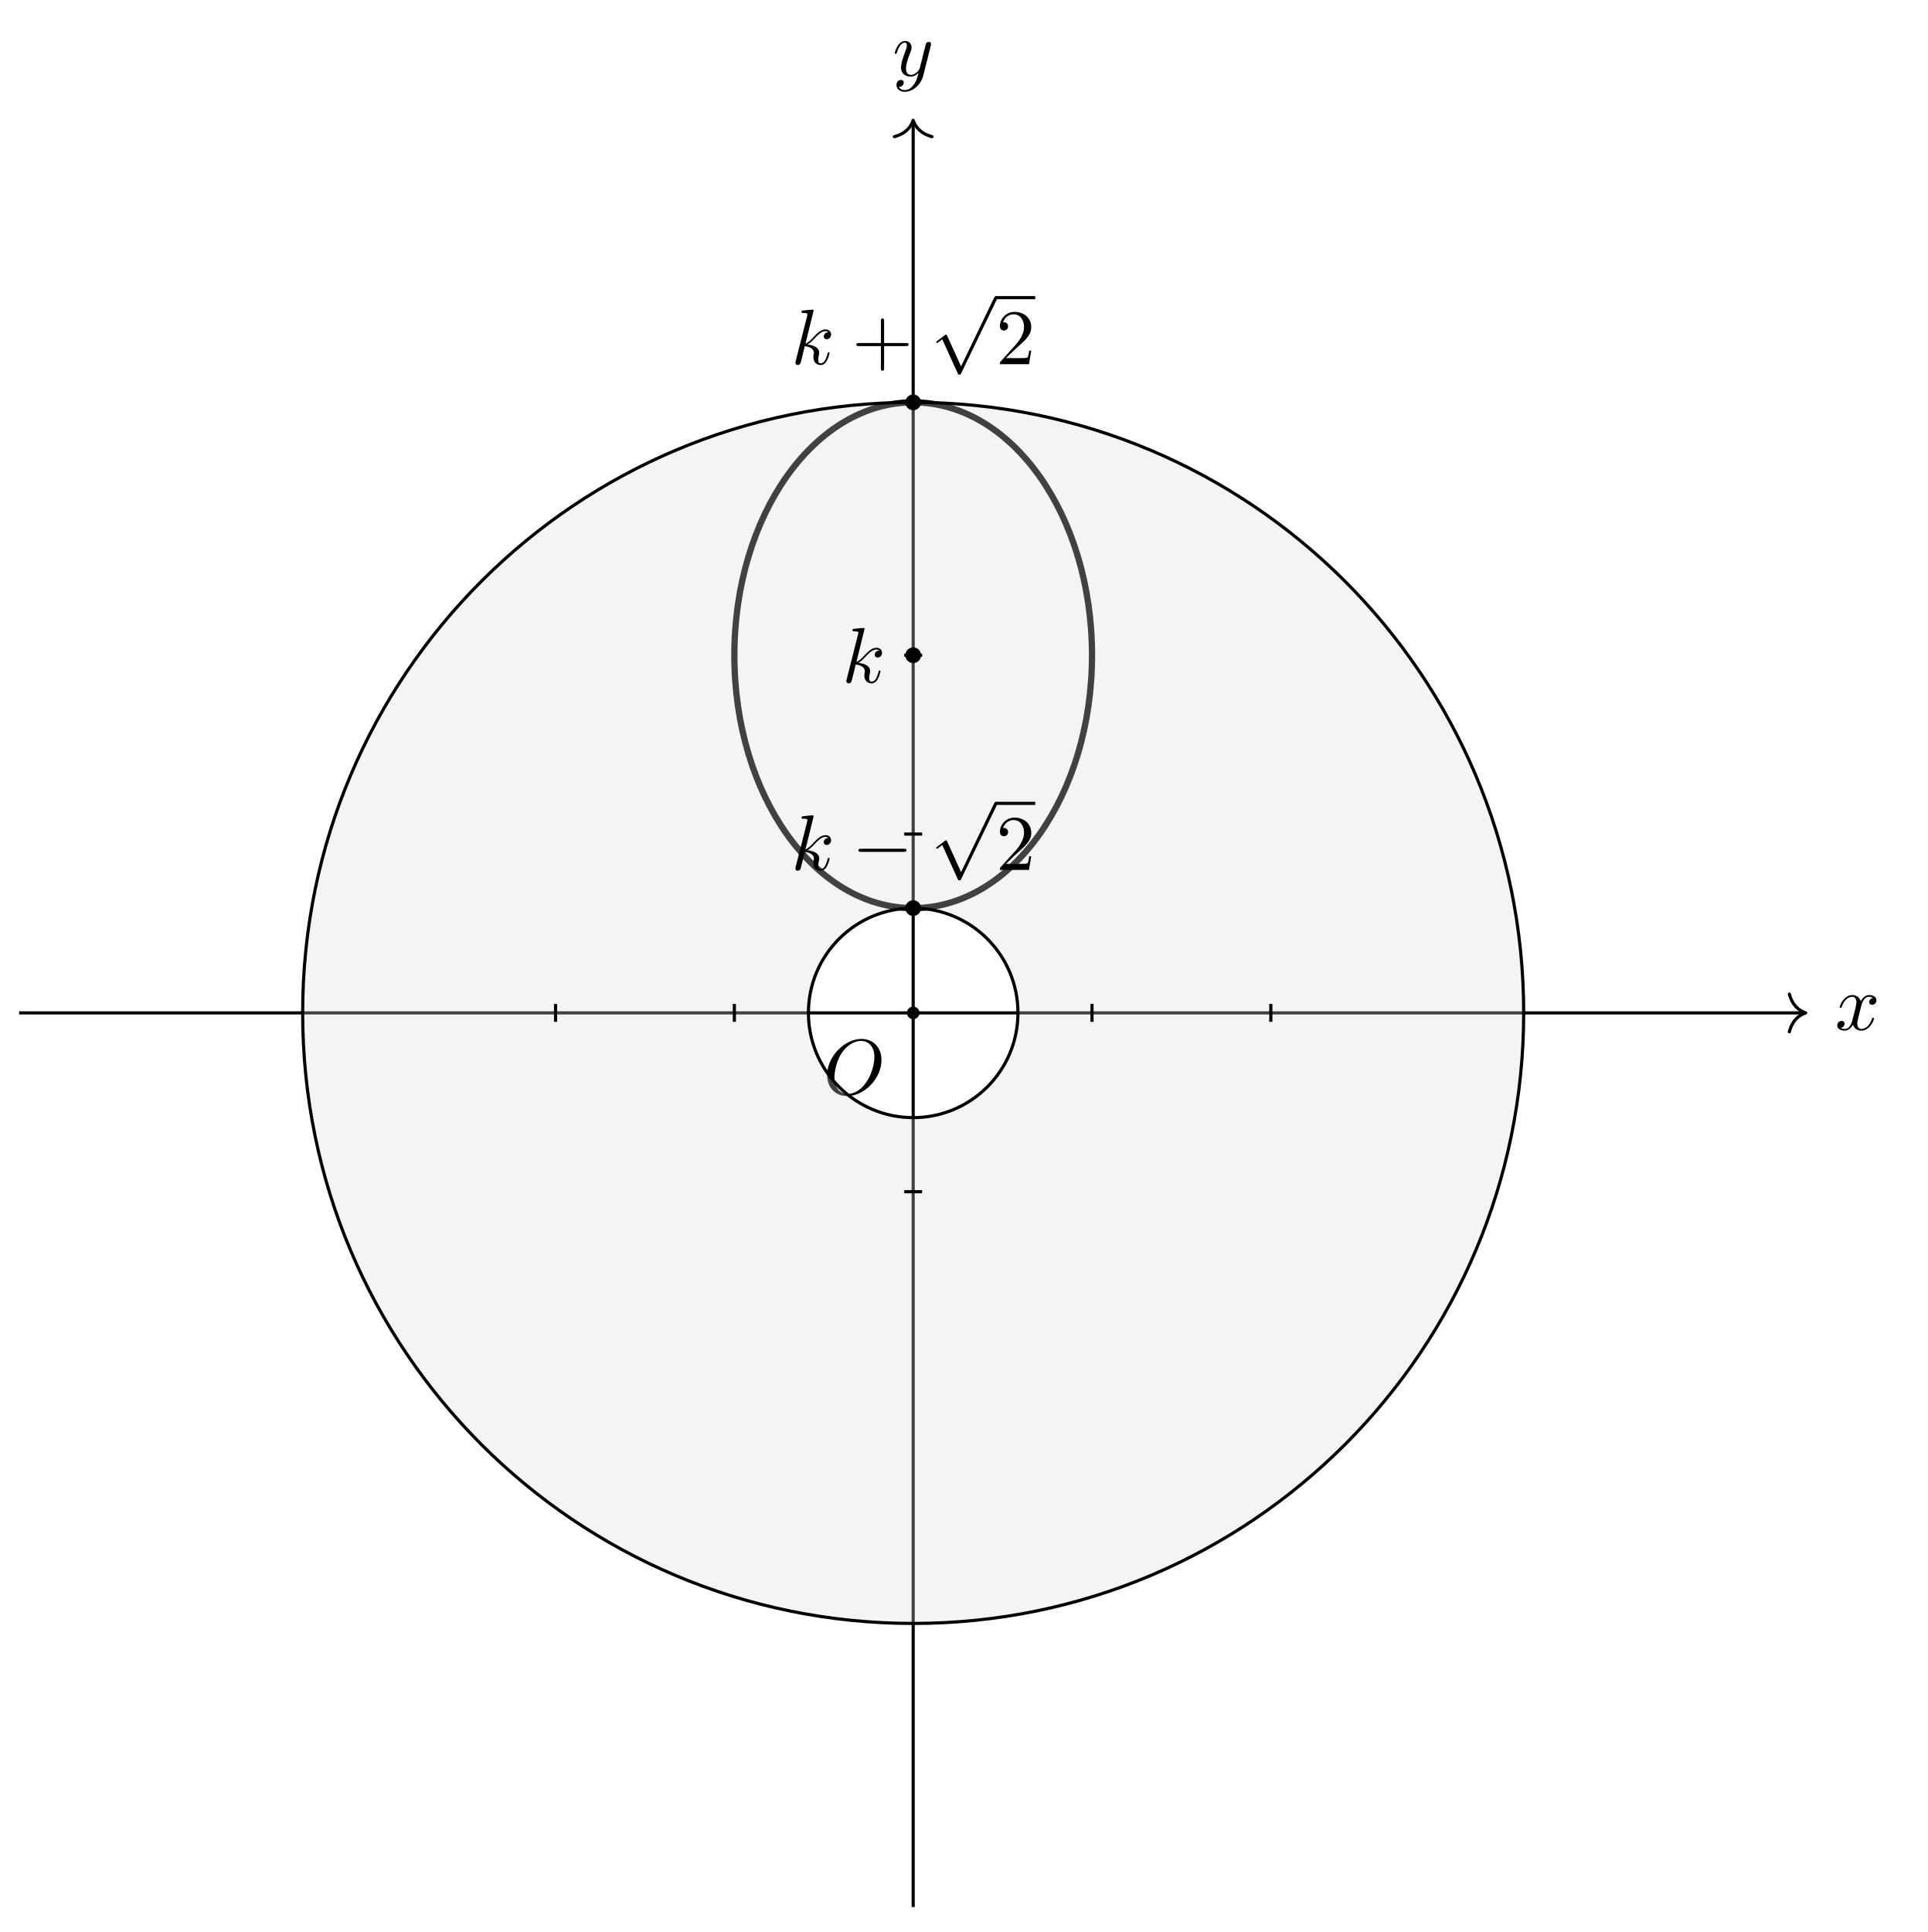
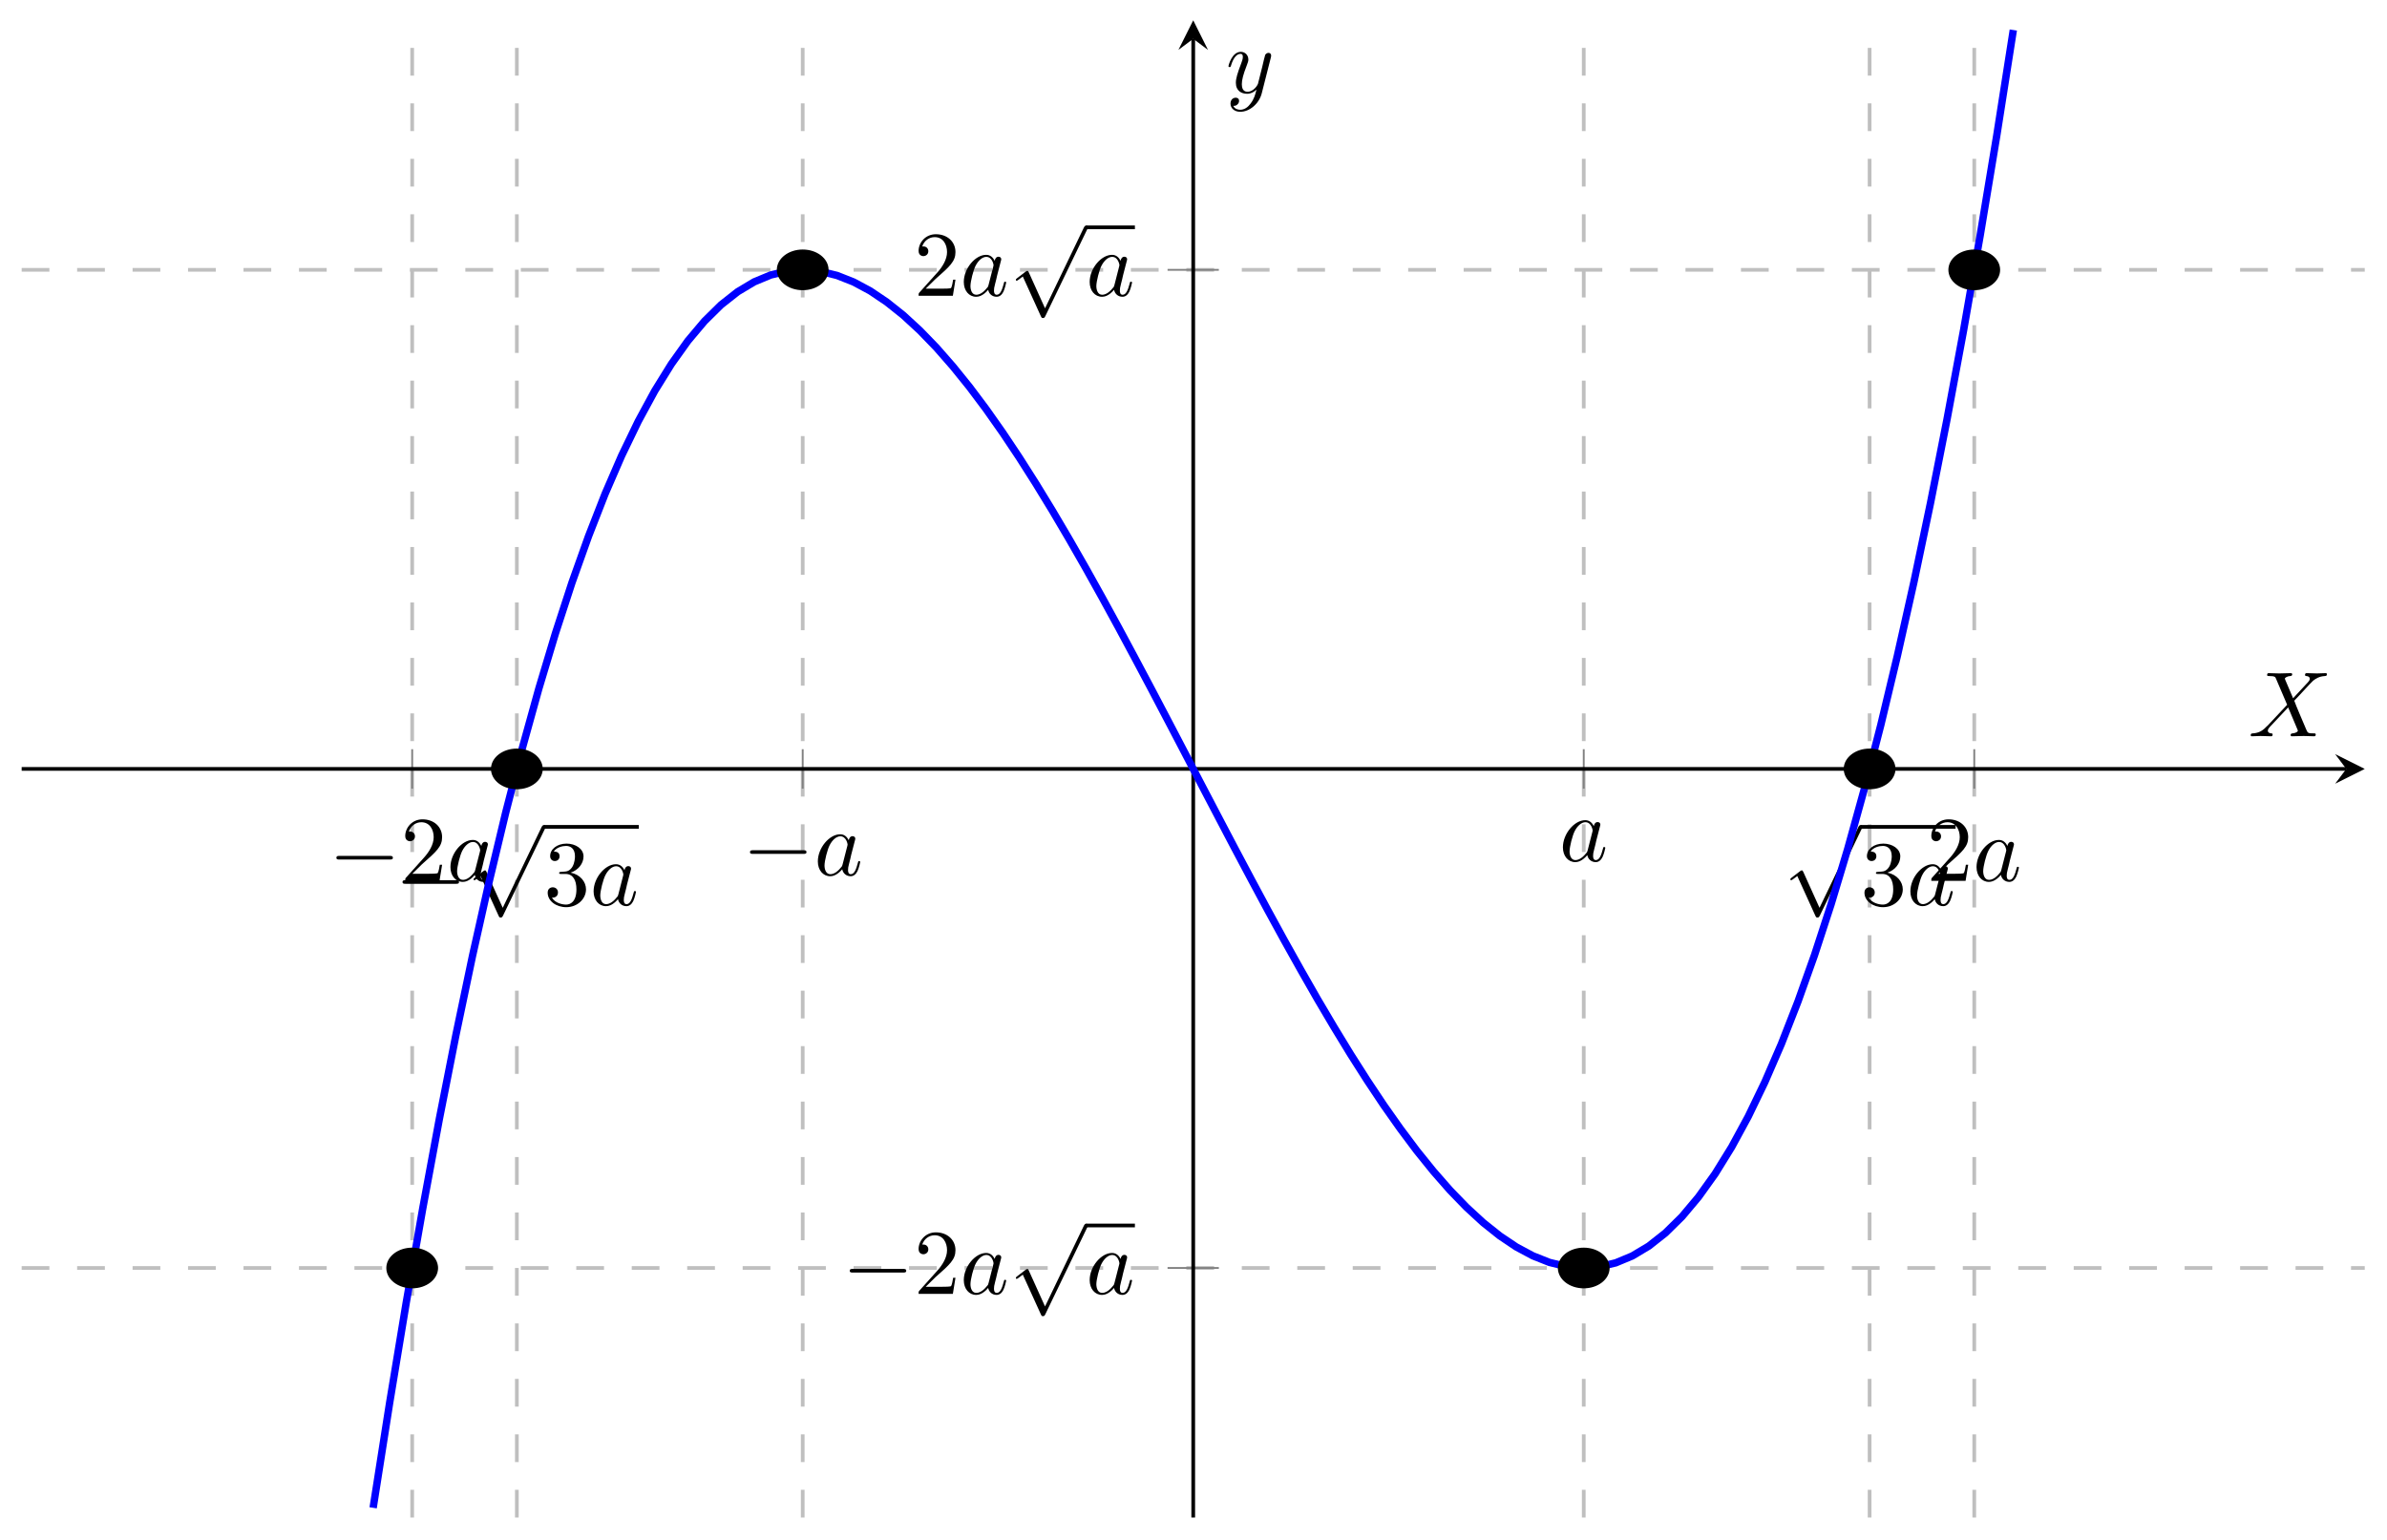
- <svg xmlns="http://www.w3.org/2000/svg" xmlns:xlink="http://www.w3.org/1999/xlink" width="243.491pt" height="244.024pt" viewBox="0 0 243.491 244.024">
+ <svg xmlns="http://www.w3.org/2000/svg" xmlns:xlink="http://www.w3.org/1999/xlink" width="256.935pt" height="165.772pt" viewBox="0 0 256.935 165.772">
  <defs>
    <g>
      <g id="glyph-0-0">
-         <path d="M 3.312 -3 C 3.375 -3.25 3.609 -4.172 4.297 -4.172 C 4.344 -4.172 4.578 -4.172 4.797 -4.031 C 4.516 -3.984 4.312 -3.734 4.312 -3.5 C 4.312 -3.344 4.422 -3.156 4.688 -3.156 C 4.906 -3.156 5.234 -3.328 5.234 -3.734 C 5.234 -4.25 4.641 -4.391 4.312 -4.391 C 3.734 -4.391 3.391 -3.859 3.266 -3.625 C 3.016 -4.281 2.484 -4.391 2.188 -4.391 C 1.156 -4.391 0.594 -3.109 0.594 -2.859 C 0.594 -2.766 0.688 -2.766 0.719 -2.766 C 0.797 -2.766 0.828 -2.781 0.844 -2.875 C 1.188 -3.922 1.828 -4.172 2.172 -4.172 C 2.359 -4.172 2.703 -4.078 2.703 -3.5 C 2.703 -3.188 2.547 -2.531 2.172 -1.141 C 2.016 -0.531 1.672 -0.109 1.234 -0.109 C 1.172 -0.109 0.938 -0.109 0.734 -0.234 C 0.984 -0.281 1.203 -0.5 1.203 -0.781 C 1.203 -1.047 0.984 -1.125 0.828 -1.125 C 0.531 -1.125 0.281 -0.859 0.281 -0.547 C 0.281 -0.094 0.781 0.109 1.219 0.109 C 1.875 0.109 2.234 -0.578 2.266 -0.641 C 2.375 -0.281 2.734 0.109 3.328 0.109 C 4.359 0.109 4.922 -1.172 4.922 -1.422 C 4.922 -1.516 4.828 -1.516 4.797 -1.516 C 4.719 -1.516 4.688 -1.484 4.672 -1.406 C 4.344 -0.344 3.672 -0.109 3.359 -0.109 C 2.969 -0.109 2.812 -0.422 2.812 -0.766 C 2.812 -0.984 2.875 -1.203 2.969 -1.641 Z M 3.312 -3 " />
+         <path d="M 6.562 -2.297 C 6.734 -2.297 6.906 -2.297 6.906 -2.484 C 6.906 -2.688 6.734 -2.688 6.562 -2.688 L 1.172 -2.688 C 1 -2.688 0.828 -2.688 0.828 -2.484 C 0.828 -2.297 1 -2.297 1.172 -2.297 Z M 6.562 -2.297 " />
      </g>
      <g id="glyph-0-1">
-         <path d="M 4.828 -3.781 C 4.859 -3.922 4.859 -3.938 4.859 -4.016 C 4.859 -4.188 4.719 -4.281 4.578 -4.281 C 4.469 -4.281 4.312 -4.219 4.234 -4.062 C 4.203 -4.016 4.125 -3.703 4.094 -3.531 C 4.016 -3.281 3.953 -3 3.891 -2.734 L 3.438 -0.953 C 3.406 -0.797 2.969 -0.109 2.328 -0.109 C 1.812 -0.109 1.703 -0.547 1.703 -0.906 C 1.703 -1.375 1.875 -1.984 2.219 -2.859 C 2.375 -3.266 2.406 -3.375 2.406 -3.578 C 2.406 -4.016 2.094 -4.391 1.594 -4.391 C 0.656 -4.391 0.281 -2.953 0.281 -2.859 C 0.281 -2.766 0.391 -2.766 0.406 -2.766 C 0.5 -2.766 0.516 -2.781 0.562 -2.938 C 0.828 -3.875 1.234 -4.172 1.562 -4.172 C 1.641 -4.172 1.812 -4.172 1.812 -3.844 C 1.812 -3.609 1.719 -3.344 1.641 -3.156 C 1.25 -2.109 1.078 -1.531 1.078 -1.078 C 1.078 -0.188 1.703 0.109 2.281 0.109 C 2.672 0.109 3 -0.062 3.281 -0.344 C 3.156 0.172 3.031 0.672 2.641 1.188 C 2.375 1.531 2 1.812 1.547 1.812 C 1.406 1.812 0.969 1.781 0.797 1.406 C 0.953 1.406 1.078 1.406 1.219 1.281 C 1.312 1.188 1.422 1.062 1.422 0.875 C 1.422 0.562 1.156 0.531 1.047 0.531 C 0.828 0.531 0.5 0.688 0.5 1.172 C 0.5 1.672 0.938 2.031 1.547 2.031 C 2.562 2.031 3.594 1.125 3.875 0.016 Z M 4.828 -3.781 " />
-       </g>
-       <g id="glyph-0-2">
-         <path d="M 7.344 -4.328 C 7.344 -5.922 6.297 -7 4.812 -7 C 2.672 -7 0.484 -4.75 0.484 -2.438 C 0.484 -0.781 1.594 0.219 3.031 0.219 C 5.125 0.219 7.344 -1.953 7.344 -4.328 Z M 3.078 -0.047 C 2.109 -0.047 1.406 -0.844 1.406 -2.156 C 1.406 -2.594 1.547 -4.031 2.312 -5.203 C 3 -6.234 3.969 -6.75 4.75 -6.75 C 5.562 -6.75 6.453 -6.188 6.453 -4.719 C 6.453 -4 6.188 -2.453 5.203 -1.234 C 4.734 -0.625 3.922 -0.047 3.078 -0.047 Z M 3.078 -0.047 " />
-       </g>
-       <g id="glyph-0-3">
-         <path d="M 2.844 -6.781 C 2.844 -6.781 2.844 -6.891 2.719 -6.891 C 2.484 -6.891 1.766 -6.812 1.516 -6.781 C 1.422 -6.781 1.312 -6.766 1.312 -6.594 C 1.312 -6.469 1.406 -6.469 1.562 -6.469 C 2.031 -6.469 2.047 -6.406 2.047 -6.297 L 2.031 -6.109 L 0.578 -0.391 C 0.547 -0.25 0.547 -0.234 0.547 -0.172 C 0.547 0.062 0.75 0.109 0.828 0.109 C 0.969 0.109 1.109 0.016 1.172 -0.094 C 1.219 -0.188 1.672 -2.031 1.719 -2.266 C 2.062 -2.25 2.875 -2.078 2.875 -1.422 C 2.875 -1.359 2.875 -1.312 2.844 -1.219 C 2.828 -1.094 2.812 -0.984 2.812 -0.875 C 2.812 -0.281 3.203 0.109 3.719 0.109 C 4.016 0.109 4.281 -0.047 4.5 -0.422 C 4.75 -0.859 4.859 -1.406 4.859 -1.422 C 4.859 -1.516 4.766 -1.516 4.75 -1.516 C 4.641 -1.516 4.641 -1.484 4.609 -1.344 C 4.406 -0.609 4.172 -0.109 3.734 -0.109 C 3.547 -0.109 3.422 -0.219 3.422 -0.578 C 3.422 -0.75 3.469 -0.969 3.5 -1.125 C 3.547 -1.297 3.547 -1.344 3.547 -1.438 C 3.547 -2.078 2.922 -2.375 2.078 -2.484 C 2.375 -2.656 2.703 -2.969 2.922 -3.219 C 3.406 -3.734 3.859 -4.172 4.344 -4.172 C 4.406 -4.172 4.422 -4.172 4.438 -4.156 C 4.547 -4.141 4.562 -4.141 4.641 -4.078 C 4.656 -4.062 4.656 -4.062 4.688 -4.031 C 4.203 -4.016 4.125 -3.625 4.125 -3.5 C 4.125 -3.344 4.234 -3.156 4.5 -3.156 C 4.75 -3.156 5.047 -3.375 5.047 -3.766 C 5.047 -4.062 4.812 -4.391 4.359 -4.391 C 4.094 -4.391 3.625 -4.312 2.922 -3.516 C 2.578 -3.141 2.188 -2.734 1.812 -2.594 Z M 2.844 -6.781 " />
+         <path d="M 3.875 8.516 L 2.125 4.641 C 2.047 4.484 2 4.484 1.969 4.484 C 1.953 4.484 1.906 4.484 1.797 4.562 L 0.859 5.281 C 0.734 5.375 0.734 5.406 0.734 5.438 C 0.734 5.484 0.75 5.547 0.828 5.547 C 0.891 5.547 1.062 5.406 1.172 5.328 C 1.219 5.281 1.375 5.172 1.484 5.094 L 3.438 9.391 C 3.516 9.562 3.562 9.562 3.656 9.562 C 3.797 9.562 3.828 9.5 3.906 9.359 L 8.422 0 C 8.484 -0.141 8.484 -0.172 8.484 -0.203 C 8.484 -0.297 8.406 -0.391 8.297 -0.391 C 8.219 -0.391 8.141 -0.344 8.062 -0.188 Z M 3.875 8.516 " />
      </g>
      <g id="glyph-1-0">
-         <path d="M 4.062 -2.281 L 6.828 -2.281 C 6.969 -2.281 7.156 -2.281 7.156 -2.484 C 7.156 -2.672 6.969 -2.672 6.828 -2.672 L 4.062 -2.672 L 4.062 -5.453 C 4.062 -5.594 4.062 -5.781 3.859 -5.781 C 3.656 -5.781 3.656 -5.594 3.656 -5.453 L 3.656 -2.672 L 0.891 -2.672 C 0.75 -2.672 0.562 -2.672 0.562 -2.484 C 0.562 -2.281 0.75 -2.281 0.891 -2.281 L 3.656 -2.281 L 3.656 0.5 C 3.656 0.641 3.656 0.828 3.859 0.828 C 4.062 0.828 4.062 0.641 4.062 0.5 Z M 4.062 -2.281 " />
+         <path d="M 1.266 -0.766 L 2.312 -1.797 C 3.875 -3.172 4.469 -3.703 4.469 -4.703 C 4.469 -5.828 3.578 -6.625 2.359 -6.625 C 1.234 -6.625 0.5 -5.719 0.5 -4.828 C 0.5 -4.266 1 -4.266 1.031 -4.266 C 1.188 -4.266 1.547 -4.391 1.547 -4.797 C 1.547 -5.062 1.359 -5.312 1.016 -5.312 C 0.938 -5.312 0.922 -5.312 0.891 -5.312 C 1.109 -5.953 1.656 -6.312 2.234 -6.312 C 3.141 -6.312 3.562 -5.516 3.562 -4.703 C 3.562 -3.906 3.062 -3.109 2.516 -2.5 L 0.609 -0.375 C 0.5 -0.266 0.5 -0.234 0.5 0 L 4.188 0 L 4.469 -1.734 L 4.219 -1.734 C 4.172 -1.438 4.094 -1 4 -0.844 C 3.938 -0.766 3.281 -0.766 3.062 -0.766 Z M 1.266 -0.766 " />
      </g>
      <g id="glyph-1-1">
-         <path d="M 1.266 -0.766 L 2.312 -1.781 C 3.859 -3.156 4.453 -3.688 4.453 -4.688 C 4.453 -5.812 3.562 -6.609 2.344 -6.609 C 1.234 -6.609 0.5 -5.688 0.5 -4.812 C 0.5 -4.25 0.984 -4.25 1.016 -4.25 C 1.188 -4.25 1.531 -4.375 1.531 -4.781 C 1.531 -5.047 1.359 -5.297 1.016 -5.297 C 0.938 -5.297 0.906 -5.297 0.891 -5.281 C 1.109 -5.938 1.641 -6.297 2.219 -6.297 C 3.125 -6.297 3.547 -5.5 3.547 -4.688 C 3.547 -3.891 3.062 -3.109 2.516 -2.484 L 0.609 -0.359 C 0.5 -0.266 0.5 -0.234 0.5 0 L 4.172 0 L 4.453 -1.719 L 4.203 -1.719 C 4.156 -1.422 4.094 -0.984 3.984 -0.844 C 3.922 -0.766 3.266 -0.766 3.047 -0.766 Z M 1.266 -0.766 " />
+         <path d="M 2.891 -3.5 C 3.703 -3.766 4.281 -4.469 4.281 -5.25 C 4.281 -6.078 3.406 -6.625 2.453 -6.625 C 1.438 -6.625 0.688 -6.031 0.688 -5.281 C 0.688 -4.953 0.906 -4.75 1.188 -4.75 C 1.5 -4.75 1.703 -4.969 1.703 -5.266 C 1.703 -5.766 1.234 -5.766 1.078 -5.766 C 1.391 -6.25 2.047 -6.375 2.406 -6.375 C 2.812 -6.375 3.359 -6.156 3.359 -5.266 C 3.359 -5.141 3.344 -4.562 3.078 -4.125 C 2.781 -3.656 2.453 -3.625 2.203 -3.609 C 2.125 -3.609 1.875 -3.578 1.812 -3.578 C 1.734 -3.578 1.656 -3.562 1.656 -3.469 C 1.656 -3.359 1.734 -3.359 1.906 -3.359 L 2.344 -3.359 C 3.156 -3.359 3.516 -2.672 3.516 -1.703 C 3.516 -0.344 2.844 -0.062 2.406 -0.062 C 1.969 -0.062 1.219 -0.234 0.875 -0.812 C 1.219 -0.766 1.531 -0.984 1.531 -1.359 C 1.531 -1.719 1.266 -1.922 0.969 -1.922 C 0.734 -1.922 0.422 -1.781 0.422 -1.344 C 0.422 -0.438 1.344 0.219 2.422 0.219 C 3.641 0.219 4.547 -0.688 4.547 -1.703 C 4.547 -2.516 3.922 -3.297 2.891 -3.5 Z M 2.891 -3.5 " />
      </g>
      <g id="glyph-2-0">
-         <path d="M 3.859 8.484 L 2.109 4.625 C 2.047 4.469 2 4.469 1.969 4.469 C 1.953 4.469 1.906 4.469 1.797 4.547 L 0.859 5.266 C 0.719 5.359 0.719 5.391 0.719 5.422 C 0.719 5.469 0.75 5.531 0.828 5.531 C 0.891 5.531 1.047 5.391 1.156 5.312 C 1.219 5.266 1.375 5.156 1.484 5.062 L 3.438 9.359 C 3.5 9.531 3.547 9.531 3.641 9.531 C 3.797 9.531 3.812 9.469 3.891 9.328 L 8.391 0 C 8.469 -0.141 8.469 -0.172 8.469 -0.203 C 8.469 -0.297 8.391 -0.391 8.266 -0.391 C 8.188 -0.391 8.109 -0.344 8.031 -0.188 Z M 3.859 8.484 " />
+         <path d="M 3.719 -3.766 C 3.531 -4.125 3.25 -4.406 2.797 -4.406 C 1.625 -4.406 0.391 -2.938 0.391 -1.484 C 0.391 -0.547 0.953 0.109 1.719 0.109 C 1.922 0.109 2.422 0.062 3.016 -0.641 C 3.094 -0.219 3.438 0.109 3.922 0.109 C 4.266 0.109 4.5 -0.125 4.656 -0.438 C 4.828 -0.797 4.953 -1.406 4.953 -1.422 C 4.953 -1.516 4.859 -1.516 4.844 -1.516 C 4.734 -1.516 4.734 -1.484 4.703 -1.344 C 4.531 -0.703 4.344 -0.109 3.938 -0.109 C 3.672 -0.109 3.641 -0.375 3.641 -0.562 C 3.641 -0.781 3.656 -0.859 3.766 -1.297 C 3.875 -1.719 3.906 -1.828 3.984 -2.203 L 4.344 -3.594 C 4.422 -3.875 4.422 -3.891 4.422 -3.938 C 4.422 -4.094 4.297 -4.203 4.125 -4.203 C 3.891 -4.203 3.75 -3.984 3.719 -3.766 Z M 3.062 -1.188 C 3.016 -1 3.016 -0.984 2.859 -0.812 C 2.422 -0.266 2.016 -0.109 1.734 -0.109 C 1.25 -0.109 1.109 -0.656 1.109 -1.047 C 1.109 -1.547 1.422 -2.766 1.656 -3.219 C 1.953 -3.812 2.406 -4.188 2.812 -4.188 C 3.453 -4.188 3.594 -3.359 3.594 -3.297 C 3.594 -3.25 3.578 -3.188 3.562 -3.141 Z M 3.062 -1.188 " />
      </g>
      <g id="glyph-2-1">
-         <path d="M 6.531 -2.281 C 6.703 -2.281 6.891 -2.281 6.891 -2.484 C 6.891 -2.672 6.703 -2.672 6.531 -2.672 L 1.172 -2.672 C 1 -2.672 0.828 -2.672 0.828 -2.484 C 0.828 -2.281 1 -2.281 1.172 -2.281 Z M 6.531 -2.281 " />
+         <path d="M 4.828 -4.094 L 3.984 -6.078 C 3.969 -6.156 3.938 -6.188 3.938 -6.203 C 3.938 -6.266 4.109 -6.453 4.531 -6.484 C 4.625 -6.5 4.734 -6.516 4.734 -6.672 C 4.734 -6.797 4.609 -6.797 4.578 -6.797 C 4.172 -6.797 3.75 -6.766 3.328 -6.766 C 3.078 -6.766 2.453 -6.797 2.203 -6.797 C 2.156 -6.797 2.031 -6.797 2.031 -6.594 C 2.031 -6.484 2.125 -6.484 2.266 -6.484 C 2.859 -6.484 2.922 -6.391 3 -6.172 L 4.188 -3.391 L 2.078 -1.141 L 1.953 -1.031 C 1.469 -0.5 1 -0.344 0.484 -0.312 C 0.359 -0.297 0.266 -0.297 0.266 -0.109 C 0.266 -0.094 0.266 0 0.391 0 C 0.703 0 1.031 -0.031 1.328 -0.031 C 1.703 -0.031 2.094 0 2.453 0 C 2.516 0 2.625 0 2.625 -0.203 C 2.625 -0.297 2.531 -0.312 2.516 -0.312 C 2.422 -0.312 2.109 -0.344 2.109 -0.609 C 2.109 -0.781 2.266 -0.938 2.375 -1.062 L 3.391 -2.141 L 4.297 -3.109 L 5.297 -0.734 C 5.328 -0.625 5.344 -0.609 5.344 -0.594 C 5.344 -0.516 5.156 -0.344 4.766 -0.312 C 4.656 -0.297 4.562 -0.281 4.562 -0.125 C 4.562 0 4.672 0 4.719 0 C 5 0 5.688 -0.031 5.969 -0.031 C 6.219 -0.031 6.828 0 7.078 0 C 7.141 0 7.266 0 7.266 -0.188 C 7.266 -0.312 7.172 -0.312 7.094 -0.312 C 6.422 -0.312 6.406 -0.344 6.234 -0.75 C 5.844 -1.672 5.172 -3.219 4.953 -3.828 C 5.625 -4.516 6.672 -5.703 6.984 -5.984 C 7.281 -6.219 7.656 -6.453 8.25 -6.484 C 8.375 -6.5 8.469 -6.5 8.469 -6.688 C 8.469 -6.703 8.469 -6.797 8.344 -6.797 C 8.047 -6.797 7.719 -6.766 7.406 -6.766 C 7.031 -6.766 6.656 -6.797 6.297 -6.797 C 6.234 -6.797 6.109 -6.797 6.109 -6.594 C 6.109 -6.531 6.156 -6.5 6.234 -6.484 C 6.312 -6.484 6.625 -6.453 6.625 -6.188 C 6.625 -6.047 6.516 -5.906 6.438 -5.828 Z M 4.828 -4.094 " />
+       </g>
+       <g id="glyph-2-2">
+         <path d="M 4.844 -3.797 C 4.875 -3.938 4.875 -3.953 4.875 -4.016 C 4.875 -4.203 4.734 -4.297 4.594 -4.297 C 4.484 -4.297 4.328 -4.234 4.234 -4.078 C 4.219 -4.031 4.141 -3.719 4.094 -3.547 C 4.031 -3.281 3.969 -3.016 3.906 -2.75 L 3.453 -0.953 C 3.406 -0.812 2.984 -0.109 2.328 -0.109 C 1.828 -0.109 1.719 -0.547 1.719 -0.922 C 1.719 -1.375 1.875 -1.984 2.219 -2.859 C 2.375 -3.281 2.422 -3.391 2.422 -3.578 C 2.422 -4.031 2.094 -4.406 1.609 -4.406 C 0.656 -4.406 0.281 -2.953 0.281 -2.859 C 0.281 -2.766 0.391 -2.766 0.406 -2.766 C 0.5 -2.766 0.516 -2.781 0.562 -2.953 C 0.844 -3.875 1.234 -4.188 1.578 -4.188 C 1.656 -4.188 1.828 -4.188 1.828 -3.859 C 1.828 -3.609 1.719 -3.359 1.656 -3.172 C 1.25 -2.109 1.078 -1.547 1.078 -1.078 C 1.078 -0.188 1.703 0.109 2.297 0.109 C 2.672 0.109 3.016 -0.062 3.297 -0.344 C 3.172 0.172 3.047 0.672 2.641 1.188 C 2.391 1.531 2.016 1.828 1.547 1.828 C 1.406 1.828 0.969 1.797 0.797 1.406 C 0.953 1.406 1.078 1.406 1.219 1.281 C 1.328 1.188 1.422 1.062 1.422 0.875 C 1.422 0.562 1.156 0.531 1.062 0.531 C 0.828 0.531 0.5 0.688 0.5 1.172 C 0.5 1.672 0.938 2.047 1.547 2.047 C 2.578 2.047 3.609 1.141 3.875 0.016 Z M 4.844 -3.797 " />
      </g>
    </g>
+     <clipPath id="clip-0">
+       <path clip-rule="nonzero" d="M 28 0 L 228 0 L 228 165.543 L 28 165.543 Z M 28 0 " />
+     </clipPath>
  </defs>
-   <path fill="none" stroke-width="0.399" stroke-linecap="butt" stroke-linejoin="miter" stroke="rgb(0%, 0%, 0%)" stroke-opacity="1" stroke-miterlimit="10" d="M -113.387 0.001 L 112.988 0.001 " transform="matrix(0.996016, 0, 0, -0.996016, 115.3491, 127.9343)" />
-   <path fill="none" stroke-width="0.399" stroke-linecap="round" stroke-linejoin="round" stroke="rgb(0%, 0%, 0%)" stroke-opacity="1" stroke-miterlimit="10" d="M -2.071 2.389 C -1.695 0.958 -0.852 0.279 -0.001 0.001 C -0.852 -0.278 -1.695 -0.956 -2.071 -2.392 " transform="matrix(0.996016, 0, 0, -0.996016, 228.0866, 127.9343)" />
+   <path fill="none" stroke-width="0.399" stroke-linecap="butt" stroke-linejoin="miter" stroke="rgb(75%, 75%, 75%)" stroke-opacity="1" stroke-dasharray="2.989 2.989" stroke-miterlimit="10" d="M 42.092 -0 L 42.092 161.389 M 53.373 -0 L 53.373 161.389 M 84.185 -0 L 84.185 161.389 M 168.371 -0 L 168.371 161.389 M 199.183 -0 L 199.183 161.389 M 210.464 -0 L 210.464 161.389 " transform="matrix(0.998627, 0, 0, -0.998627, 2.332983, 163.3553)" />
+   <path fill="none" stroke-width="0.399" stroke-linecap="butt" stroke-linejoin="miter" stroke="rgb(75%, 75%, 75%)" stroke-opacity="1" stroke-dasharray="2.989 2.989" stroke-miterlimit="10" d="M -0.001 26.9 L 252.553 26.9 M -0.001 134.493 L 252.553 134.493 " transform="matrix(0.998627, 0, 0, -0.998627, 2.332983, 163.3553)" />
+   <path fill="none" stroke-width="0.199" stroke-linecap="butt" stroke-linejoin="miter" stroke="rgb(50%, 50%, 50%)" stroke-opacity="1" stroke-miterlimit="10" d="M 42.092 78.569 L 42.092 82.821 M 53.373 78.569 L 53.373 82.821 M 84.185 78.569 L 84.185 82.821 M 168.371 78.569 L 168.371 82.821 M 199.183 78.569 L 199.183 82.821 M 210.464 78.569 L 210.464 82.821 " transform="matrix(0.998627, 0, 0, -0.998627, 2.332983, 163.3553)" />
+   <path fill="none" stroke-width="0.199" stroke-linecap="butt" stroke-linejoin="miter" stroke="rgb(50%, 50%, 50%)" stroke-opacity="1" stroke-miterlimit="10" d="M 123.512 26.9 L 129.04 26.9 M 123.512 134.493 L 129.04 134.493 " transform="matrix(0.998627, 0, 0, -0.998627, 2.332983, 163.3553)" />
+   <path fill="none" stroke-width="0.399" stroke-linecap="butt" stroke-linejoin="miter" stroke="rgb(0%, 0%, 0%)" stroke-opacity="1" stroke-miterlimit="10" d="M -0.001 80.697 L 250.562 80.697 " transform="matrix(0.998627, 0, 0, -0.998627, 2.332983, 163.3553)" />
+   <path fill-rule="nonzero" fill="rgb(0%, 0%, 0%)" fill-opacity="1" d="M 254.539 82.77 L 251.355 81.18 L 252.551 82.77 L 251.355 84.363 " />
+   <path fill="none" stroke-width="0.399" stroke-linecap="butt" stroke-linejoin="miter" stroke="rgb(0%, 0%, 0%)" stroke-opacity="1" stroke-miterlimit="10" d="M 126.278 -0 L 126.278 159.398 " transform="matrix(0.998627, 0, 0, -0.998627, 2.332983, 163.3553)" />
+   <path fill-rule="nonzero" fill="rgb(0%, 0%, 0%)" fill-opacity="1" d="M 128.438 2.188 L 126.844 5.371 L 128.438 4.176 L 130.027 5.371 " />
  <g fill="rgb(0%, 0%, 0%)" fill-opacity="1">
-     <use xlink:href="#glyph-0-0" x="231.789" y="130.071" />
-   </g>
-   <path fill="none" stroke-width="0.399" stroke-linecap="butt" stroke-linejoin="miter" stroke="rgb(0%, 0%, 0%)" stroke-opacity="1" stroke-miterlimit="10" d="M -0.001 -113.388 L -0.001 112.99 " transform="matrix(0.996016, 0, 0, -0.996016, 115.3491, 127.9343)" />
-   <path fill="none" stroke-width="0.399" stroke-linecap="round" stroke-linejoin="round" stroke="rgb(0%, 0%, 0%)" stroke-opacity="1" stroke-miterlimit="10" d="M -2.073 2.39 C -1.693 0.954 -0.85 0.28 0.002 0.001 C -0.85 -0.277 -1.693 -0.956 -2.073 -2.391 " transform="matrix(0, -0.996016, -0.996016, 0, 115.3491, 15.19682)" />
-   <g fill="rgb(0%, 0%, 0%)" fill-opacity="1">
-     <use xlink:href="#glyph-0-1" x="112.739" y="9.565" />
-   </g>
-   <path fill-rule="nonzero" fill="rgb(0%, 0%, 0%)" fill-opacity="1" d="M 116.145 127.934 C 116.145 127.496 115.789 127.141 115.348 127.141 C 114.91 127.141 114.555 127.496 114.555 127.934 C 114.555 128.371 114.91 128.727 115.348 128.727 C 115.789 128.727 116.145 128.371 116.145 127.934 Z M 116.145 127.934 " />
-   <g fill="rgb(0%, 0%, 0%)" fill-opacity="1">
-     <use xlink:href="#glyph-0-2" x="103.998" y="138.221" />
-   </g>
-   <path fill="none" stroke-width="0.797" stroke-linecap="butt" stroke-linejoin="miter" stroke="rgb(0%, 0%, 0%)" stroke-opacity="1" stroke-miterlimit="10" d="M 22.679 45.353 C 22.679 63.064 12.525 77.422 -0.001 77.422 C -12.524 77.422 -22.678 63.064 -22.678 45.353 C -22.678 27.646 -12.524 13.288 -0.001 13.288 C 12.525 13.288 22.679 27.646 22.679 45.353 Z M 22.679 45.353 " transform="matrix(0.996016, 0, 0, -0.996016, 115.3491, 127.9343)" />
-   <path fill-rule="evenodd" fill="rgb(84.999%, 84.999%, 84.999%)" fill-opacity="0.3" d="M 192.465 127.934 C 192.465 85.344 157.941 50.816 115.348 50.816 C 72.758 50.816 38.23 85.344 38.23 127.934 C 38.23 170.527 72.758 205.051 115.348 205.051 C 157.941 205.051 192.465 170.527 192.465 127.934 Z M 128.582 127.934 C 128.582 120.625 122.656 114.703 115.348 114.703 C 108.043 114.703 102.117 120.625 102.117 127.934 C 102.117 135.242 108.043 141.164 115.348 141.164 C 122.656 141.164 128.582 135.242 128.582 127.934 Z M 128.582 127.934 " />
-   <path fill-rule="nonzero" fill="rgb(0%, 0%, 0%)" fill-opacity="1" stroke-width="0.399" stroke-linecap="butt" stroke-linejoin="miter" stroke="rgb(0%, 0%, 0%)" stroke-opacity="1" stroke-miterlimit="10" d="M 0.799 45.353 C 0.799 45.796 0.442 46.153 -0.001 46.153 C -0.441 46.153 -0.798 45.796 -0.798 45.353 C -0.798 44.914 -0.441 44.557 -0.001 44.557 C 0.442 44.557 0.799 44.914 0.799 45.353 Z M 0.799 45.353 " transform="matrix(0.996016, 0, 0, -0.996016, 115.3491, 127.9343)" />
-   <g fill="rgb(0%, 0%, 0%)" fill-opacity="1">
-     <use xlink:href="#glyph-0-3" x="106.365" y="86.206" />
-   </g>
-   <path fill-rule="nonzero" fill="rgb(0%, 0%, 0%)" fill-opacity="1" stroke-width="0.399" stroke-linecap="butt" stroke-linejoin="miter" stroke="rgb(0%, 0%, 0%)" stroke-opacity="1" stroke-miterlimit="10" d="M 0.799 77.422 C 0.799 77.862 0.442 78.219 -0.001 78.219 C -0.441 78.219 -0.798 77.862 -0.798 77.422 C -0.798 76.979 -0.441 76.622 -0.001 76.622 C 0.442 76.622 0.799 76.979 0.799 77.422 Z M 0.799 77.422 " transform="matrix(0.996016, 0, 0, -0.996016, 115.3491, 127.9343)" />
-   <g fill="rgb(0%, 0%, 0%)" fill-opacity="1">
-     <use xlink:href="#glyph-0-3" x="99.931" y="45.999" />
+     <use xlink:href="#glyph-0-0" x="35.382" y="94.822" />
  </g>
  <g fill="rgb(0%, 0%, 0%)" fill-opacity="1">
-     <use xlink:href="#glyph-1-0" x="107.614" y="45.999" />
+     <use xlink:href="#glyph-1-0" x="43.119" y="94.822" />
  </g>
  <g fill="rgb(0%, 0%, 0%)" fill-opacity="1">
-     <use xlink:href="#glyph-2-0" x="117.537" y="37.791" />
-   </g>
-   <path fill="none" stroke-width="0.398" stroke-linecap="butt" stroke-linejoin="miter" stroke="rgb(0%, 0%, 0%)" stroke-opacity="1" stroke-miterlimit="10" d="M -0.002 -0.001 L 4.979 -0.001 " transform="matrix(0.996016, 0, 0, -0.996016, 125.8063, 37.59264)" />
-   <g fill="rgb(0%, 0%, 0%)" fill-opacity="1">
-     <use xlink:href="#glyph-1-1" x="125.806" y="45.999" />
-   </g>
-   <path fill-rule="nonzero" fill="rgb(0%, 0%, 0%)" fill-opacity="1" stroke-width="0.399" stroke-linecap="butt" stroke-linejoin="miter" stroke="rgb(0%, 0%, 0%)" stroke-opacity="1" stroke-miterlimit="10" d="M 0.799 13.288 C 0.799 13.727 0.442 14.084 -0.001 14.084 C -0.441 14.084 -0.798 13.727 -0.798 13.288 C -0.798 12.849 -0.441 12.492 -0.001 12.492 C 0.442 12.492 0.799 12.849 0.799 13.288 Z M 0.799 13.288 " transform="matrix(0.996016, 0, 0, -0.996016, 115.3491, 127.9343)" />
-   <g fill="rgb(0%, 0%, 0%)" fill-opacity="1">
-     <use xlink:href="#glyph-0-3" x="99.931" y="109.876" />
+     <use xlink:href="#glyph-2-0" x="48.094" y="94.822" />
  </g>
  <g fill="rgb(0%, 0%, 0%)" fill-opacity="1">
-     <use xlink:href="#glyph-2-1" x="107.614" y="109.876" />
+     <use xlink:href="#glyph-0-0" x="42.501" y="97.436" />
  </g>
  <g fill="rgb(0%, 0%, 0%)" fill-opacity="1">
-     <use xlink:href="#glyph-2-0" x="117.537" y="101.666" />
+     <use xlink:href="#glyph-0-1" x="50.239" y="89.206" />
  </g>
-   <path fill="none" stroke-width="0.398" stroke-linecap="butt" stroke-linejoin="miter" stroke="rgb(0%, 0%, 0%)" stroke-opacity="1" stroke-miterlimit="10" d="M -0.002 -0.001 L 4.979 -0.001 " transform="matrix(0.996016, 0, 0, -0.996016, 125.8063, 101.4682)" />
+   <path fill="none" stroke-width="0.398" stroke-linecap="butt" stroke-linejoin="miter" stroke="rgb(0%, 0%, 0%)" stroke-opacity="1" stroke-miterlimit="10" d="M 0.002 -0 L 10.246 -0 " transform="matrix(0.998627, 0, 0, -0.998627, 58.52969, 89.00758)" />
  <g fill="rgb(0%, 0%, 0%)" fill-opacity="1">
-     <use xlink:href="#glyph-1-1" x="125.806" y="109.876" />
+     <use xlink:href="#glyph-1-1" x="58.53" y="97.436" />
  </g>
-   <path fill="none" stroke-width="0.399" stroke-linecap="butt" stroke-linejoin="miter" stroke="rgb(0%, 0%, 0%)" stroke-opacity="1" stroke-miterlimit="10" d="M 77.424 0.001 C 77.424 42.761 42.763 77.426 -0.001 77.426 C -42.762 77.426 -77.427 42.761 -77.427 0.001 C -77.427 -42.763 -42.762 -77.425 -0.001 -77.425 C 42.763 -77.425 77.424 -42.763 77.424 0.001 Z M 77.424 0.001 " transform="matrix(0.996016, 0, 0, -0.996016, 115.3491, 127.9343)" />
-   <path fill="none" stroke-width="0.399" stroke-linecap="butt" stroke-linejoin="miter" stroke="rgb(0%, 0%, 0%)" stroke-opacity="1" stroke-miterlimit="10" d="M 13.286 0.001 C 13.286 7.339 7.336 13.284 -0.001 13.284 C -7.335 13.284 -13.285 7.339 -13.285 0.001 C -13.285 -7.337 -7.335 -13.283 -0.001 -13.283 C 7.336 -13.283 13.286 -7.337 13.286 0.001 Z M 13.286 0.001 " transform="matrix(0.996016, 0, 0, -0.996016, 115.3491, 127.9343)" />
-   <path fill="none" stroke-width="0.399" stroke-linecap="butt" stroke-linejoin="miter" stroke="rgb(0%, 0%, 0%)" stroke-opacity="1" stroke-miterlimit="10" d="M -45.354 1.134 L -45.354 -1.133 " transform="matrix(0.996016, 0, 0, -0.996016, 115.3491, 127.9343)" />
-   <path fill="none" stroke-width="0.399" stroke-linecap="butt" stroke-linejoin="miter" stroke="rgb(0%, 0%, 0%)" stroke-opacity="1" stroke-miterlimit="10" d="M -22.678 1.134 L -22.678 -1.133 " transform="matrix(0.996016, 0, 0, -0.996016, 115.3491, 127.9343)" />
-   <path fill="none" stroke-width="0.399" stroke-linecap="butt" stroke-linejoin="miter" stroke="rgb(0%, 0%, 0%)" stroke-opacity="1" stroke-miterlimit="10" d="M 22.679 1.134 L 22.679 -1.133 " transform="matrix(0.996016, 0, 0, -0.996016, 115.3491, 127.9343)" />
-   <path fill="none" stroke-width="0.399" stroke-linecap="butt" stroke-linejoin="miter" stroke="rgb(0%, 0%, 0%)" stroke-opacity="1" stroke-miterlimit="10" d="M 45.355 1.134 L 45.355 -1.133 " transform="matrix(0.996016, 0, 0, -0.996016, 115.3491, 127.9343)" />
-   <path fill="none" stroke-width="0.399" stroke-linecap="butt" stroke-linejoin="miter" stroke="rgb(0%, 0%, 0%)" stroke-opacity="1" stroke-miterlimit="10" d="M 1.132 -22.679 L -1.135 -22.679 " transform="matrix(0.996016, 0, 0, -0.996016, 115.3491, 127.9343)" />
-   <path fill="none" stroke-width="0.399" stroke-linecap="butt" stroke-linejoin="miter" stroke="rgb(0%, 0%, 0%)" stroke-opacity="1" stroke-miterlimit="10" d="M 1.132 22.677 L -1.135 22.677 " transform="matrix(0.996016, 0, 0, -0.996016, 115.3491, 127.9343)" />
-   <path fill="none" stroke-width="0.399" stroke-linecap="butt" stroke-linejoin="miter" stroke="rgb(0%, 0%, 0%)" stroke-opacity="1" stroke-miterlimit="10" d="M 1.132 45.353 L -1.135 45.353 " transform="matrix(0.996016, 0, 0, -0.996016, 115.3491, 127.9343)" />
+   <g fill="rgb(0%, 0%, 0%)" fill-opacity="1">
+     <use xlink:href="#glyph-2-0" x="63.504" y="97.436" />
+   </g>
+   <g fill="rgb(0%, 0%, 0%)" fill-opacity="1">
+     <use xlink:href="#glyph-0-0" x="79.902" y="94.213" />
+   </g>
+   <g fill="rgb(0%, 0%, 0%)" fill-opacity="1">
+     <use xlink:href="#glyph-2-0" x="87.641" y="94.213" />
+   </g>
+   <g fill="rgb(0%, 0%, 0%)" fill-opacity="1">
+     <use xlink:href="#glyph-2-0" x="167.839" y="92.694" />
+   </g>
+   <g fill="rgb(0%, 0%, 0%)" fill-opacity="1">
+     <use xlink:href="#glyph-0-1" x="191.976" y="89.206" />
+   </g>
+   <path fill="none" stroke-width="0.398" stroke-linecap="butt" stroke-linejoin="miter" stroke="rgb(0%, 0%, 0%)" stroke-opacity="1" stroke-miterlimit="10" d="M -0.001 -0 L 10.247 -0 " transform="matrix(0.998627, 0, 0, -0.998627, 200.2667, 89.00758)" />
+   <g fill="rgb(0%, 0%, 0%)" fill-opacity="1">
+     <use xlink:href="#glyph-1-1" x="200.267" y="97.436" />
+   </g>
+   <g fill="rgb(0%, 0%, 0%)" fill-opacity="1">
+     <use xlink:href="#glyph-2-0" x="205.241" y="97.436" />
+   </g>
+   <g fill="rgb(0%, 0%, 0%)" fill-opacity="1">
+     <use xlink:href="#glyph-1-0" x="207.386" y="94.822" />
+   </g>
+   <g fill="rgb(0%, 0%, 0%)" fill-opacity="1">
+     <use xlink:href="#glyph-2-0" x="212.361" y="94.822" />
+   </g>
+   <g fill="rgb(0%, 0%, 0%)" fill-opacity="1">
+     <use xlink:href="#glyph-0-0" x="90.639" y="139.282" />
+   </g>
+   <g fill="rgb(0%, 0%, 0%)" fill-opacity="1">
+     <use xlink:href="#glyph-1-0" x="98.377" y="139.282" />
+   </g>
+   <g fill="rgb(0%, 0%, 0%)" fill-opacity="1">
+     <use xlink:href="#glyph-2-0" x="103.351" y="139.282" />
+   </g>
+   <g fill="rgb(0%, 0%, 0%)" fill-opacity="1">
+     <use xlink:href="#glyph-0-1" x="108.611" y="132.117" />
+   </g>
+   <path fill="none" stroke-width="0.398" stroke-linecap="butt" stroke-linejoin="miter" stroke="rgb(0%, 0%, 0%)" stroke-opacity="1" stroke-miterlimit="10" d="M 0.001 -0 L 5.266 -0 " transform="matrix(0.998627, 0, 0, -0.998627, 116.9014, 131.9176)" />
+   <g fill="rgb(0%, 0%, 0%)" fill-opacity="1">
+     <use xlink:href="#glyph-2-0" x="116.901" y="139.282" />
+   </g>
+   <g fill="rgb(0%, 0%, 0%)" fill-opacity="1">
+     <use xlink:href="#glyph-1-0" x="98.377" y="31.838" />
+   </g>
+   <g fill="rgb(0%, 0%, 0%)" fill-opacity="1">
+     <use xlink:href="#glyph-2-0" x="103.351" y="31.838" />
+   </g>
+   <g fill="rgb(0%, 0%, 0%)" fill-opacity="1">
+     <use xlink:href="#glyph-0-1" x="108.611" y="24.672" />
+   </g>
+   <path fill="none" stroke-width="0.398" stroke-linecap="butt" stroke-linejoin="miter" stroke="rgb(0%, 0%, 0%)" stroke-opacity="1" stroke-miterlimit="10" d="M 0.001 0.001 L 5.266 0.001 " transform="matrix(0.998627, 0, 0, -0.998627, 116.9014, 24.47334)" />
+   <g fill="rgb(0%, 0%, 0%)" fill-opacity="1">
+     <use xlink:href="#glyph-2-0" x="116.901" y="31.838" />
+   </g>
+   <g clip-path="url(#clip-0)">
+     <path fill="none" stroke-width="0.797" stroke-linecap="butt" stroke-linejoin="miter" stroke="rgb(0%, 0%, 100%)" stroke-opacity="1" stroke-miterlimit="10" d="M 37.883 1.048 L 39.671 12.419 L 41.454 23.192 L 43.242 33.382 L 45.026 42.996 L 46.813 52.052 L 48.597 60.556 L 50.385 68.528 L 52.168 75.971 L 53.956 82.907 L 55.74 89.341 L 57.527 95.291 L 59.311 100.767 L 61.099 105.778 L 62.882 110.339 L 64.67 114.466 L 66.458 118.166 L 68.241 121.452 L 70.029 124.339 L 71.813 126.838 L 73.6 128.958 L 75.384 130.718 L 77.171 132.127 L 78.955 133.195 L 80.743 133.938 L 82.526 134.364 L 84.314 134.493 L 86.098 134.329 L 87.885 133.887 L 89.669 133.183 L 91.457 132.224 L 93.24 131.024 L 95.028 129.6 L 96.812 127.957 L 98.599 126.111 L 100.383 124.073 L 102.171 121.859 L 103.958 119.476 L 105.742 116.942 L 107.53 114.262 L 109.313 111.458 L 111.101 108.532 L 112.885 105.504 L 114.672 102.383 L 116.456 99.183 L 118.243 95.913 L 120.027 92.588 L 121.815 89.22 L 123.598 85.825 L 125.386 82.406 L 127.17 78.983 L 128.957 75.568 L 130.741 72.169 L 132.529 68.801 L 134.312 65.477 L 136.1 62.206 L 137.888 59.007 L 139.671 55.885 L 141.459 52.858 L 143.243 49.932 L 145.03 47.127 L 146.814 44.448 L 148.602 41.913 L 150.385 39.531 L 152.173 37.317 L 153.957 35.279 L 155.744 33.436 L 157.528 31.794 L 159.316 30.366 L 161.099 29.169 L 162.887 28.21 L 164.671 27.502 L 166.458 27.064 L 168.242 26.9 L 170.029 27.025 L 171.817 27.452 L 173.601 28.195 L 175.388 29.263 L 177.172 30.671 L 178.96 32.431 L 180.743 34.555 L 182.531 37.051 L 184.315 39.938 L 186.102 43.227 L 187.886 46.924 L 189.674 51.05 L 191.457 55.611 L 193.245 60.626 L 195.029 66.098 L 196.816 72.048 L 198.6 78.483 L 200.388 85.418 L 202.171 92.866 L 203.959 100.834 L 205.743 109.341 L 207.53 118.393 L 209.318 128.008 L 211.101 138.197 L 212.889 148.97 L 214.673 160.341 " transform="matrix(0.998627, 0, 0, -0.998627, 2.332983, 163.3553)" />
+   </g>
+   <path fill-rule="nonzero" fill="rgb(0%, 0%, 0%)" fill-opacity="1" stroke-width="0.399" stroke-linecap="butt" stroke-linejoin="miter" stroke="rgb(0%, 0%, 0%)" stroke-opacity="1" stroke-miterlimit="10" d="M 170.96 26.9 C 170.96 27.999 169.803 28.891 168.371 28.891 C 166.939 28.891 165.781 27.999 165.781 26.9 C 165.781 25.797 166.939 24.905 168.371 24.905 C 169.803 24.905 170.96 25.797 170.96 26.9 Z M 170.96 26.9 " transform="matrix(0.998627, 0, 0, -0.998627, 2.332983, 163.3553)" />
+   <path fill-rule="nonzero" fill="rgb(0%, 0%, 0%)" fill-opacity="1" stroke-width="0.399" stroke-linecap="butt" stroke-linejoin="miter" stroke="rgb(0%, 0%, 0%)" stroke-opacity="1" stroke-miterlimit="10" d="M 86.774 134.493 C 86.774 135.592 85.617 136.484 84.185 136.484 C 82.753 136.484 81.595 135.592 81.595 134.493 C 81.595 133.39 82.753 132.498 84.185 132.498 C 85.617 132.498 86.774 133.39 86.774 134.493 Z M 86.774 134.493 " transform="matrix(0.998627, 0, 0, -0.998627, 2.332983, 163.3553)" />
+   <path fill-rule="nonzero" fill="rgb(0%, 0%, 0%)" fill-opacity="1" stroke-width="0.399" stroke-linecap="butt" stroke-linejoin="miter" stroke="rgb(0%, 0%, 0%)" stroke-opacity="1" stroke-miterlimit="10" d="M 213.053 134.493 C 213.053 135.592 211.896 136.484 210.464 136.484 C 209.032 136.484 207.874 135.592 207.874 134.493 C 207.874 133.39 209.032 132.498 210.464 132.498 C 211.896 132.498 213.053 133.39 213.053 134.493 Z M 213.053 134.493 " transform="matrix(0.998627, 0, 0, -0.998627, 2.332983, 163.3553)" />
+   <path fill-rule="nonzero" fill="rgb(0%, 0%, 0%)" fill-opacity="1" stroke-width="0.399" stroke-linecap="butt" stroke-linejoin="miter" stroke="rgb(0%, 0%, 0%)" stroke-opacity="1" stroke-miterlimit="10" d="M 44.682 26.9 C 44.682 27.999 43.524 28.891 42.092 28.891 C 40.66 28.891 39.503 27.999 39.503 26.9 C 39.503 25.797 40.66 24.905 42.092 24.905 C 43.524 24.905 44.682 25.797 44.682 26.9 Z M 44.682 26.9 " transform="matrix(0.998627, 0, 0, -0.998627, 2.332983, 163.3553)" />
+   <path fill-rule="nonzero" fill="rgb(0%, 0%, 0%)" fill-opacity="1" stroke-width="0.399" stroke-linecap="butt" stroke-linejoin="miter" stroke="rgb(0%, 0%, 0%)" stroke-opacity="1" stroke-miterlimit="10" d="M 201.772 80.697 C 201.772 81.796 200.614 82.688 199.183 82.688 C 197.751 82.688 196.593 81.796 196.593 80.697 C 196.593 79.594 197.751 78.702 199.183 78.702 C 200.614 78.702 201.772 79.594 201.772 80.697 Z M 201.772 80.697 " transform="matrix(0.998627, 0, 0, -0.998627, 2.332983, 163.3553)" />
+   <path fill-rule="nonzero" fill="rgb(0%, 0%, 0%)" fill-opacity="1" stroke-width="0.399" stroke-linecap="butt" stroke-linejoin="miter" stroke="rgb(0%, 0%, 0%)" stroke-opacity="1" stroke-miterlimit="10" d="M 55.963 80.697 C 55.963 81.796 54.805 82.688 53.373 82.688 C 51.941 82.688 50.784 81.796 50.784 80.697 C 50.784 79.594 51.941 78.702 53.373 78.702 C 54.805 78.702 55.963 79.594 55.963 80.697 Z M 55.963 80.697 " transform="matrix(0.998627, 0, 0, -0.998627, 2.332983, 163.3553)" />
+   <g fill="rgb(0%, 0%, 0%)" fill-opacity="1">
+     <use xlink:href="#glyph-2-1" x="241.999" y="79.257" />
+   </g>
+   <g fill="rgb(0%, 0%, 0%)" fill-opacity="1">
+     <use xlink:href="#glyph-2-2" x="131.95" y="9.987" />
+   </g>
</svg>
